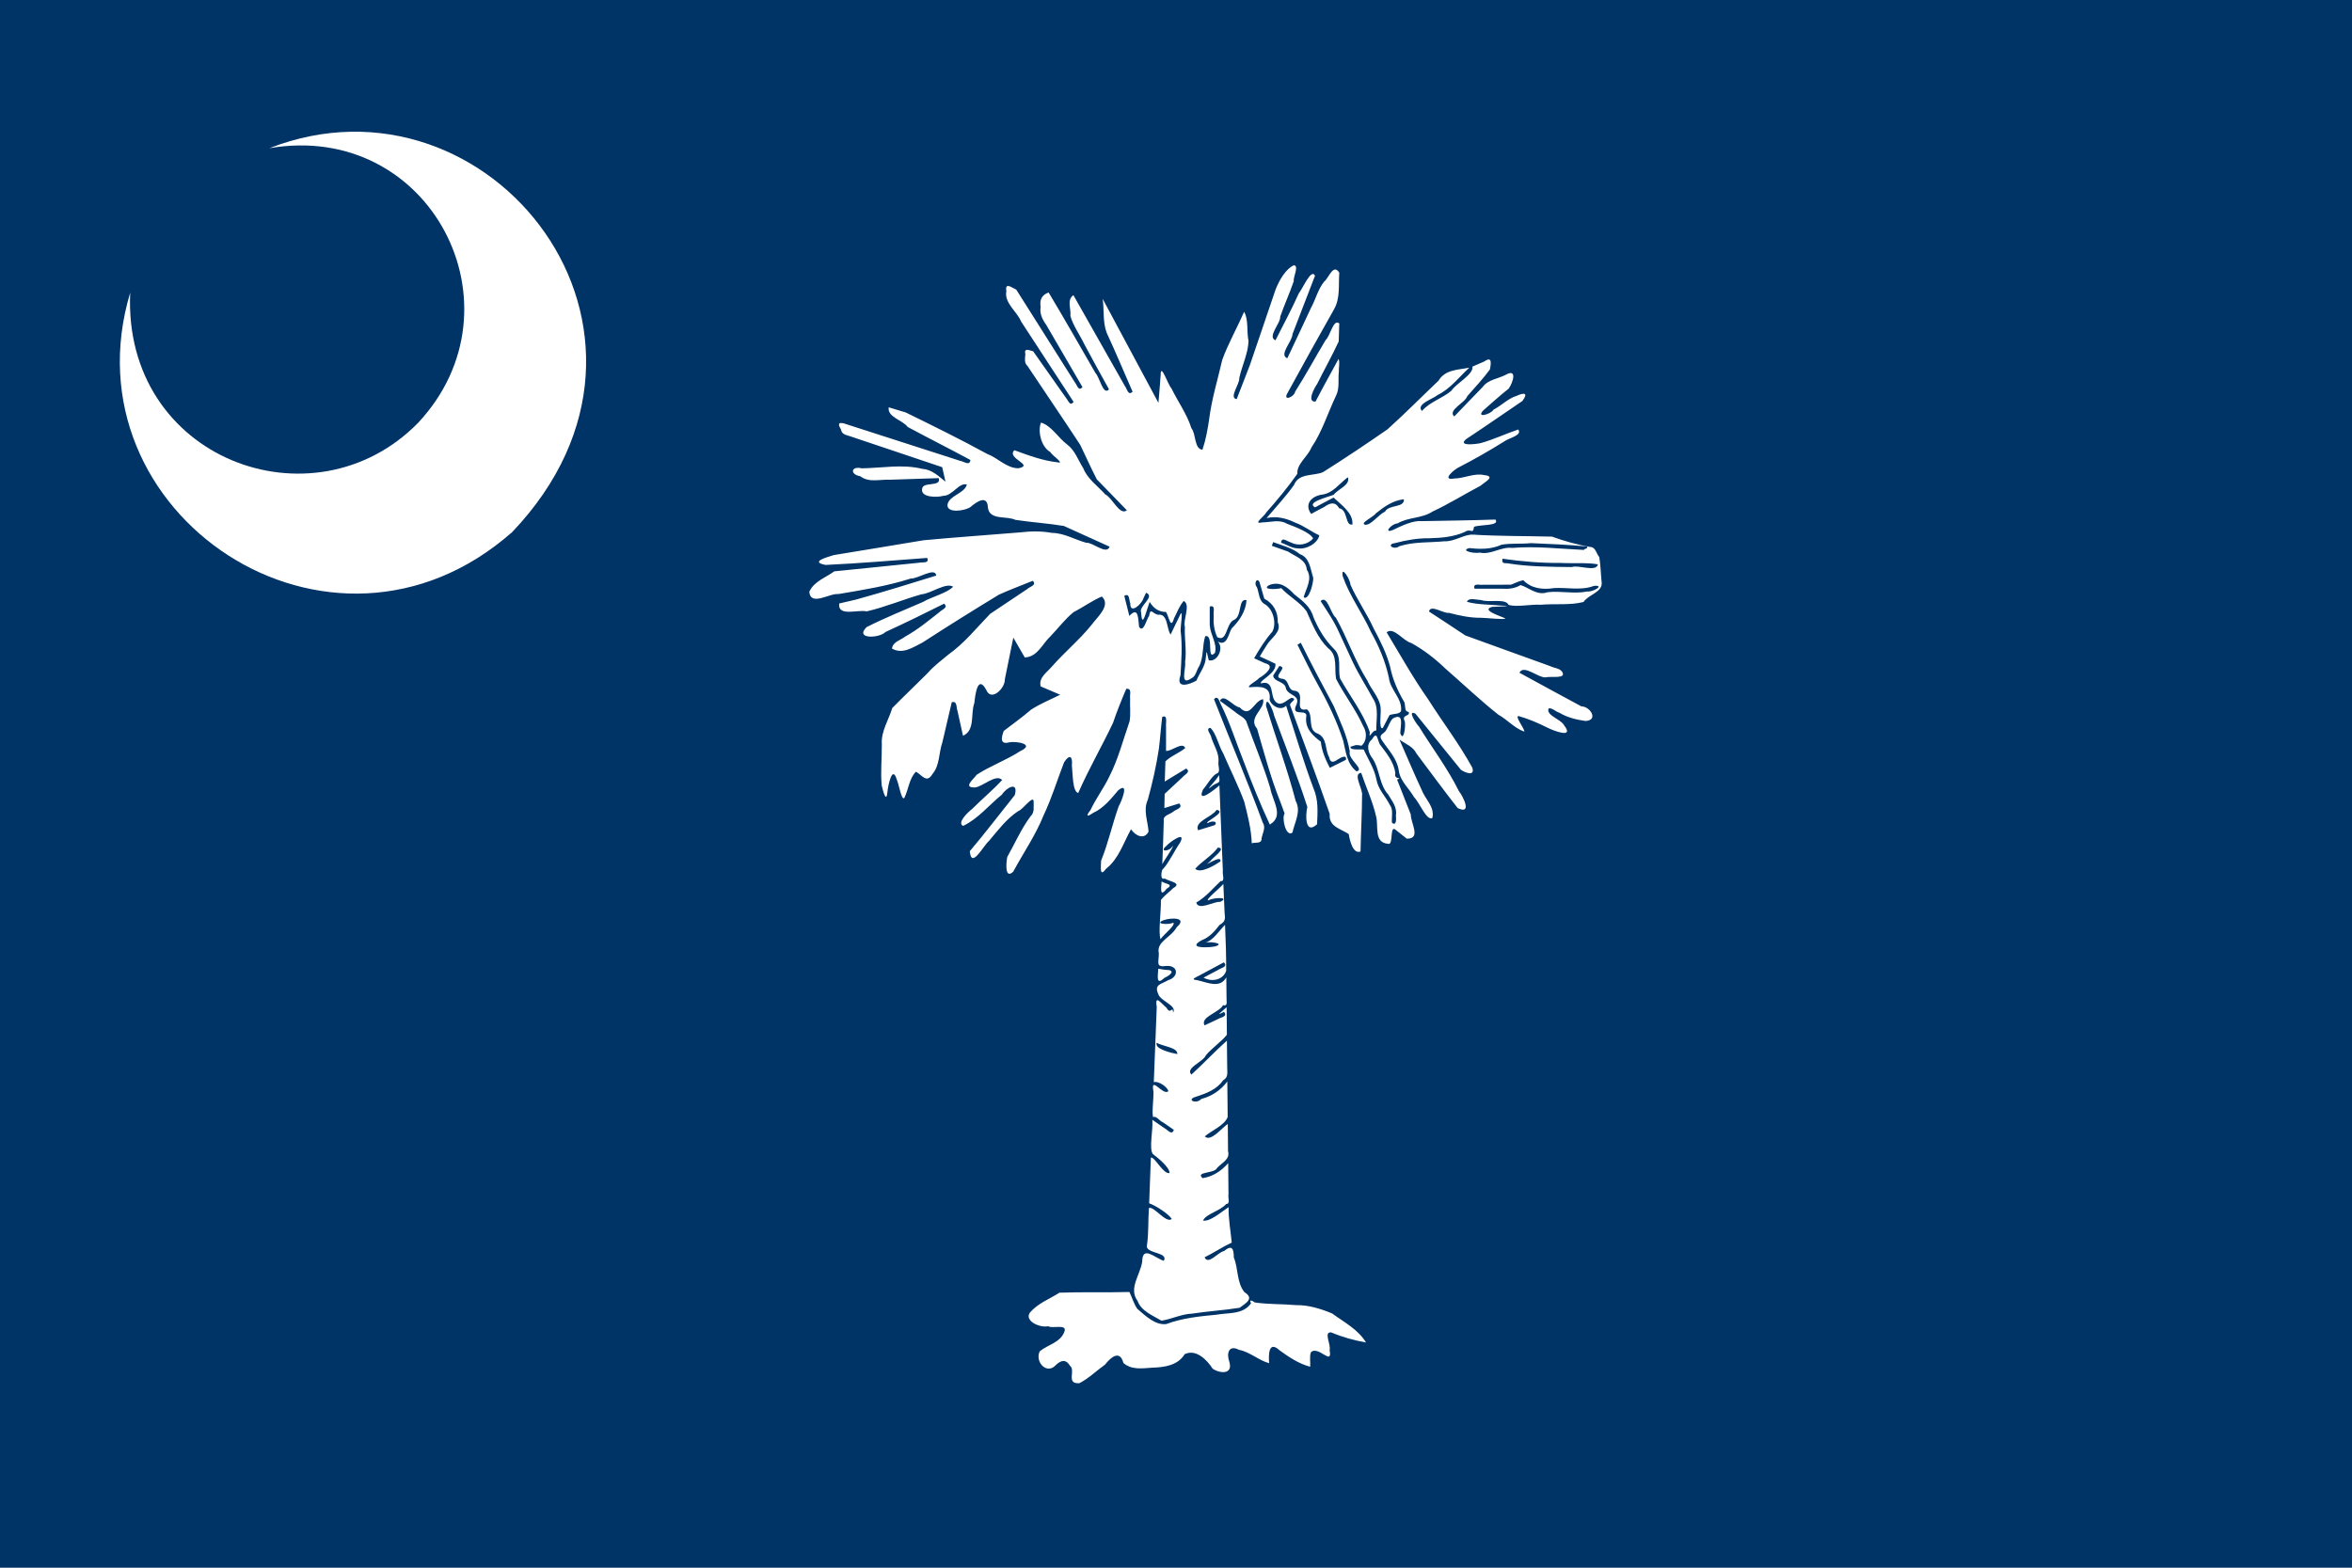
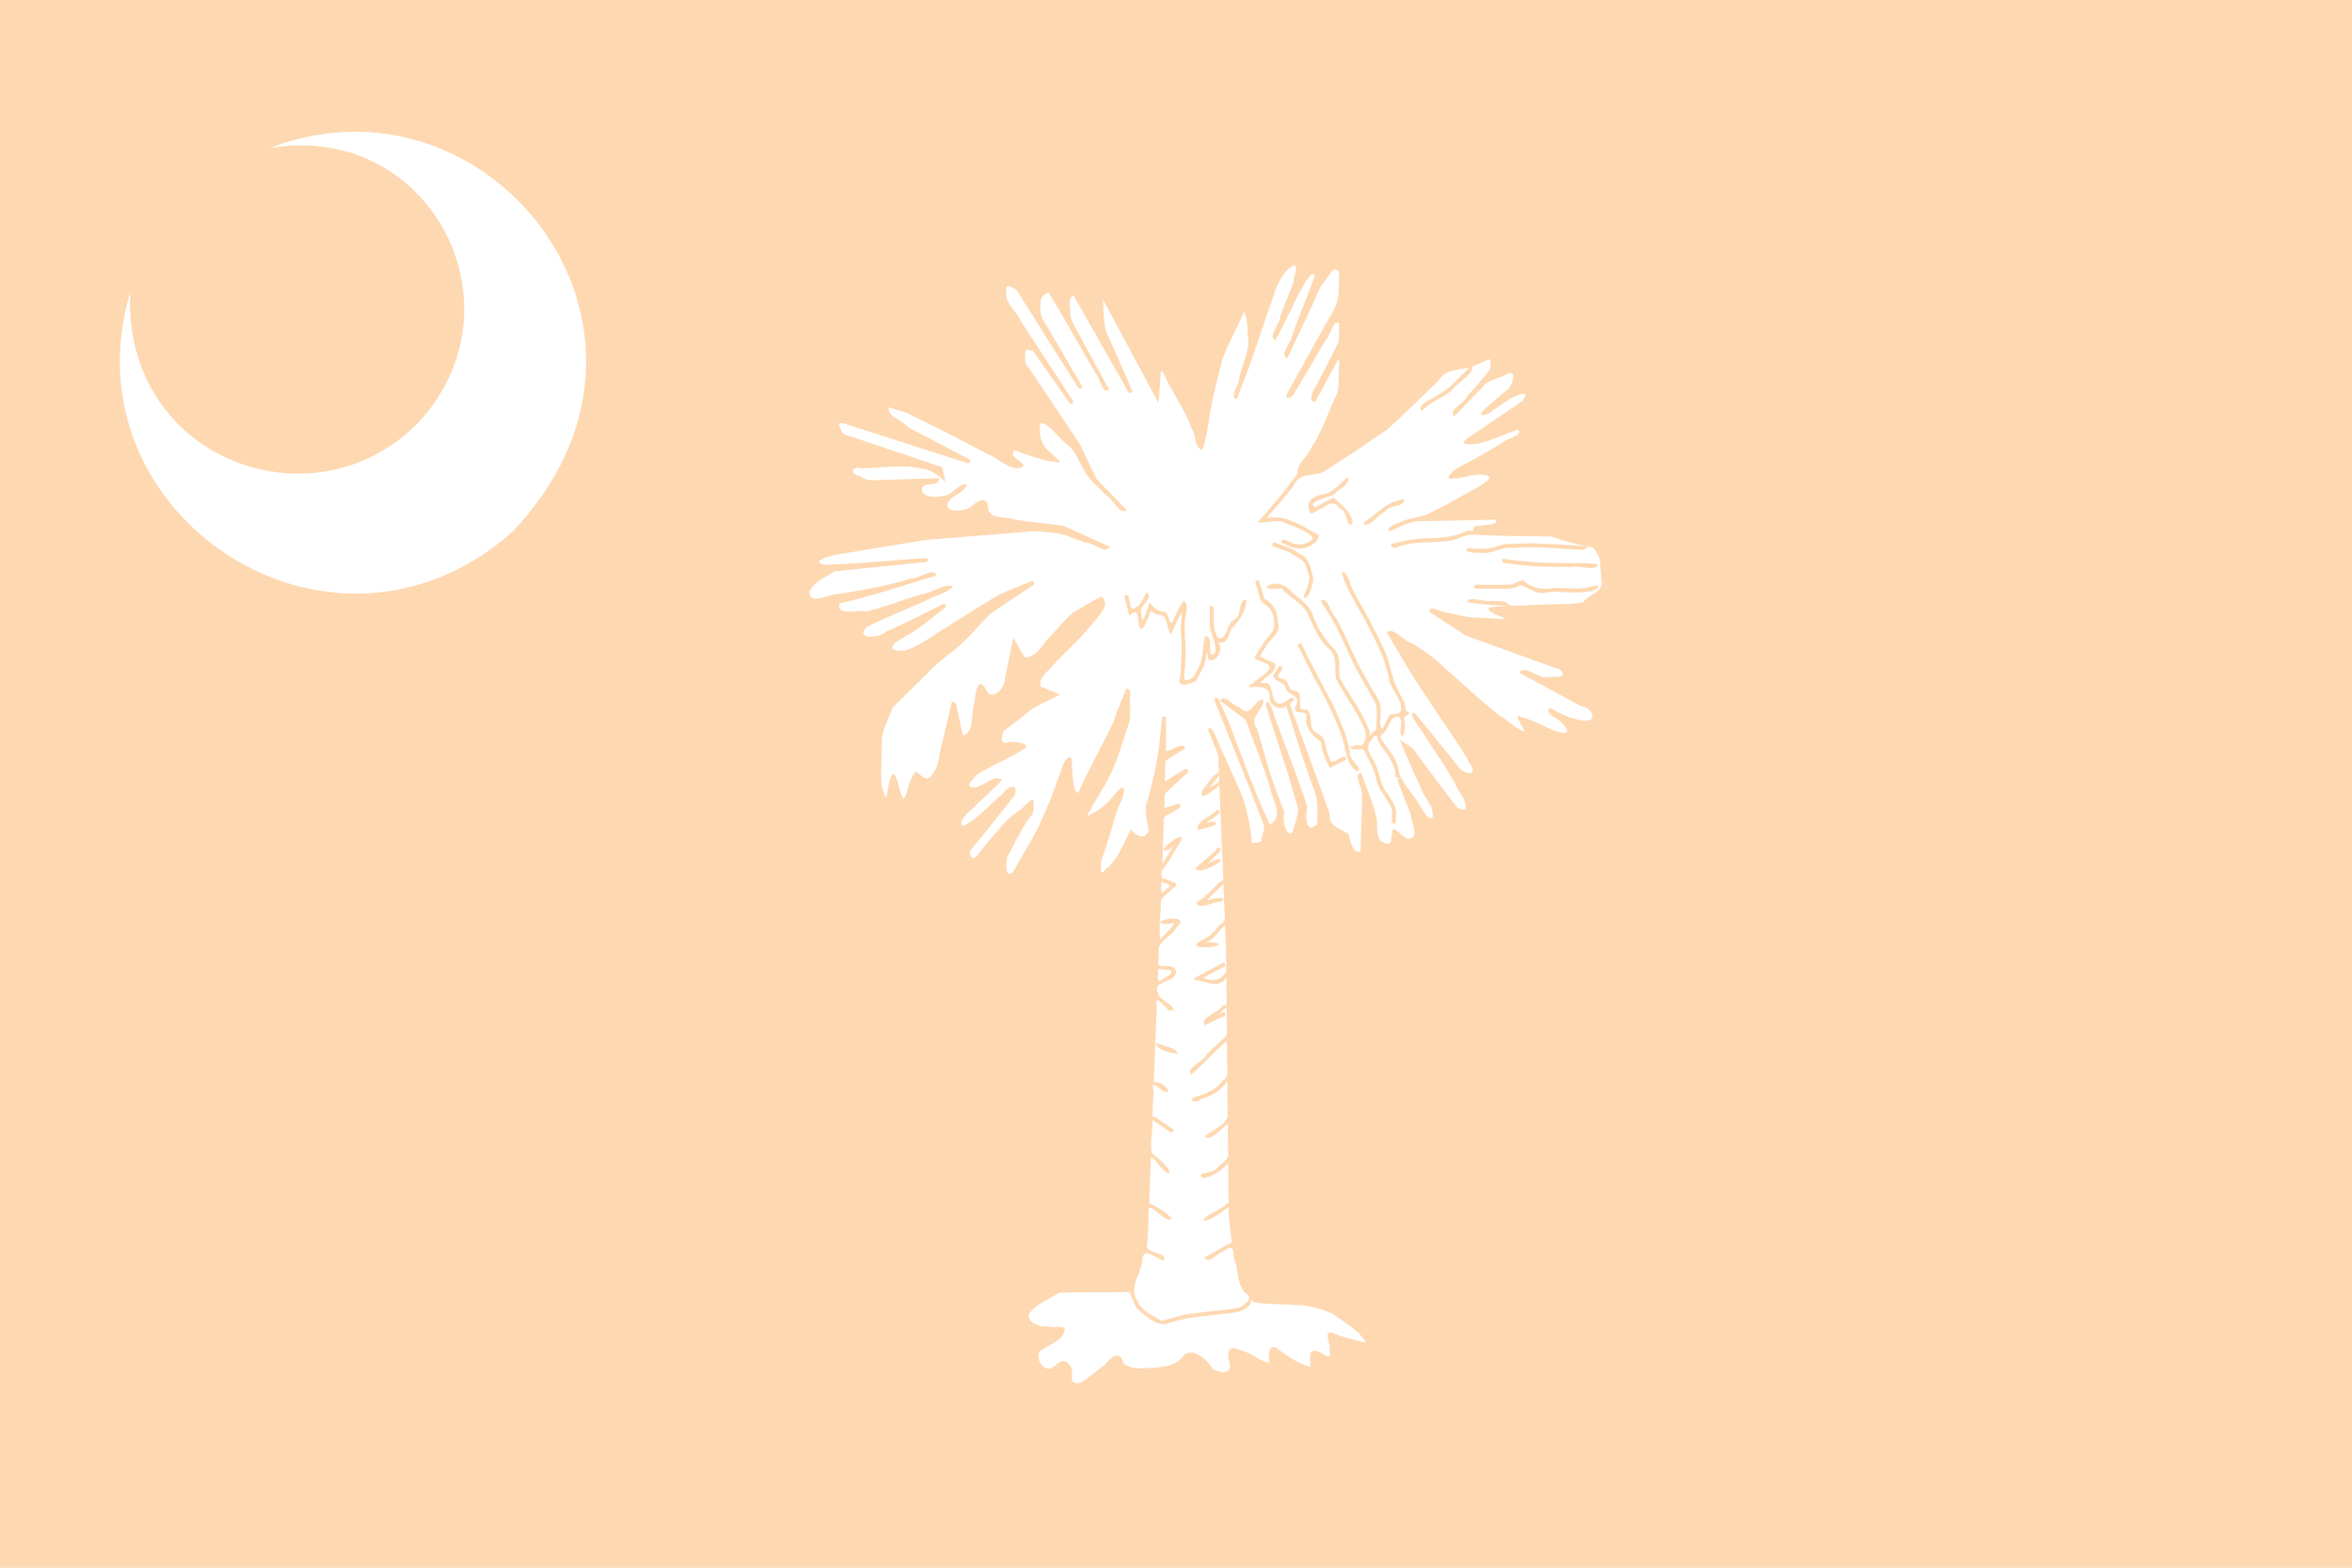
<svg xmlns="http://www.w3.org/2000/svg" version="1.1" width="750" height="500" id="svg548">
  <defs id="defs550" />
-   <rect width="750" height="500" x="0" y="0" id="rect552" style="fill:#003366" />
+   <rect width="750" height="500" x="0" y="0" id="rect552" style="fill:#fed8b1" />
  <path d="M 41.52,93.346 C 20.372,163.847 105.406,220.814 163.328,169.699 C 224.072,105.917 156.284,19.771 85.887,47.27 C 137.266,38.436 167.891,97.801 133.342,134.842 C 99.972,168.931 39.116,146.53 41.52,93.346 z" id="path557" style="fill:#ffffff;fill-opacity:1;fill-rule:evenodd;stroke:none" />
  <path d="M 412.563,84.605 C 409.868,85.858 407.878,89.503 406.741,92.38 C 404.042,100.412 401.267,108.427 398.555,116.445 C 397.139,120.05 395.774,123.719 394.348,127.296 C 391.732,126.943 395.38,122.473 395.179,120.56 C 396.044,116.634 397.966,112.797 398.13,108.79 C 397.473,105.79 398.197,101.896 396.707,99.454 C 394.484,104.584 391.668,109.498 389.755,114.744 C 388.316,121.038 386.385,127.221 385.578,133.644 C 385.096,136.969 384.511,140.247 383.431,143.435 C 380.769,143.187 381.472,138.495 379.906,136.561 C 378.485,132.042 375.624,128.132 373.556,123.89 C 372.499,122.84 370.071,115.454 370.115,119.57 C 369.877,122.544 369.673,125.52 369.4,128.492 C 363.484,117.434 357.549,106.387 351.626,95.333 C 352.108,98.924 351.611,102.794 352.916,106.187 C 355.789,112.38 358.414,118.686 361.158,124.937 C 359.714,126.303 359.423,124.045 358.701,123.127 C 353.228,113.464 347.755,103.801 342.282,94.138 C 340.072,95.69 341.611,98.553 341.326,100.792 C 342.229,103.932 344.309,106.743 345.726,109.717 C 348.316,114.563 350.979,119.386 353.639,124.182 C 351.732,126.284 350.694,120.332 349.329,118.991 C 344.38,110.405 339.482,101.788 334.386,93.288 C 332.153,94.06 331.462,95.695 331.837,97.859 C 331.468,100.027 332.366,101.871 333.621,103.614 C 337.45,110.242 341.315,116.849 345.176,123.458 C 343.868,124.977 343.468,122.758 342.706,121.87 C 336.493,112.039 330.28,102.207 324.067,92.376 C 322.555,91.696 320.417,89.881 320.901,92.894 C 320.182,96.665 324.281,99.302 325.621,102.564 C 331.147,111.114 336.842,119.71 342.345,128.177 C 341.193,129.73 340.665,127.747 339.922,126.894 C 336.43,121.942 332.938,116.99 329.447,112.038 C 328.143,111.699 326.468,110.852 326.96,112.967 C 326.874,114.31 326.516,115.727 327.656,116.738 C 333.241,125.121 338.931,133.461 344.452,141.871 C 346.243,145.534 347.875,149.308 349.765,152.904 C 352.954,156.186 356.144,159.469 359.333,162.751 C 357.044,164.595 354.724,158.743 352.444,157.686 C 350.028,154.968 346.78,152.795 345.416,149.315 C 343.76,146.725 342.809,143.632 340.253,141.738 C 337.422,139.614 335.247,135.745 331.963,134.783 C 330.902,137.124 331.768,142.389 334.947,144.198 C 335.264,145.07 339.721,148.072 337.274,147.457 C 332.475,146.929 327.967,145.25 323.469,143.592 C 320.752,146.199 329.958,148.286 324.791,149.349 C 321.053,149.4 318.171,146.012 314.755,144.756 C 306.241,140.1 297.517,135.812 288.812,131.543 C 287.004,130.998 285.197,130.452 283.389,129.907 C 282.887,133.06 287.813,133.95 289.45,136.179 C 296.054,139.746 302.821,143.125 309.438,146.707 C 309.226,148.696 307.431,147.192 306.23,147 C 293.845,143.012 281.46,139.023 269.075,135.035 C 266.995,134.538 267.358,135.63 268.199,137.033 C 268.407,138.656 270.019,138.737 271.278,139.206 C 281,142.468 290.713,145.758 300.441,149.003 C 300.824,150.536 301.145,152.084 301.479,153.628 C 299.269,151.807 297.091,149.726 294.064,149.529 C 287.732,147.961 281.207,149.29 274.787,149.363 C 271.362,148.542 270.918,151.307 274.329,151.898 C 277.071,154.028 280.605,152.832 283.792,153.001 C 288.975,152.846 294.157,152.68 299.34,152.495 C 300.257,155.448 294.279,153.472 294.053,155.87 C 293.455,158.718 298.828,158.718 300.768,158.136 C 303.732,158.185 305.786,153.792 308.306,154.54 C 307.647,157.358 302.699,157.988 302.138,160.904 C 301.765,163.825 307.726,162.965 309.441,161.717 C 311.43,160.064 314.855,157.568 315.038,161.996 C 315.617,165.997 320.907,164.448 323.784,165.803 C 328.911,166.585 334.16,166.909 339.241,167.749 C 344.101,169.955 348.978,172.144 353.828,174.36 C 352.83,177.112 348.555,172.939 346.34,173.101 C 342.67,172.077 339.289,169.994 335.39,169.955 C 332.02,169.336 328.635,169.408 325.251,169.802 C 315.003,170.658 304.734,171.353 294.499,172.31 C 284.972,173.919 275.422,175.46 265.898,177.034 C 263.478,177.785 258.218,179.203 263.255,180.18 C 274.07,179.672 284.863,178.762 295.659,177.946 C 296.439,179.834 294.12,179.19 292.958,179.491 C 283.98,180.403 275.002,181.314 266.024,182.225 C 263.26,184.269 259.571,185.393 258.064,188.737 C 258.497,193.497 264.456,189.144 267.408,189.46 C 275.176,188.154 282.915,186.918 290.405,184.521 C 292.637,184.7 298.215,180.715 298.553,183.578 C 290.084,186.19 281.593,188.839 273.052,191.206 C 271.234,191.631 269.415,192.056 267.597,192.481 C 267.066,196.852 273.678,194.303 276.374,194.997 C 282.301,193.611 287.95,191.22 293.808,189.558 C 296.932,189.301 301.664,185.64 303.927,187.143 C 301.916,189.197 297.245,190.28 294.325,191.979 C 288.298,194.616 282.185,197.037 276.311,200.031 C 272.442,203.951 280.422,203.591 282.382,201.561 C 288.657,198.683 294.855,195.643 301.038,192.544 C 302.554,193.797 300.326,194.396 299.536,195.257 C 296.034,197.999 292.617,200.835 288.711,202.991 C 287.198,204.206 284.724,204.631 284.428,206.858 C 287.859,208.809 291.137,206.443 294.212,204.907 C 302.25,199.703 310.38,194.613 318.561,189.649 C 322.099,188.065 325.728,186.693 329.321,185.245 C 330.709,186.631 328.44,187.052 327.58,187.865 C 323.632,190.507 319.669,193.131 315.73,195.784 C 311.424,200.238 307.525,205.136 302.441,208.751 C 300.069,210.734 297.649,212.52 295.775,214.707 C 292.056,218.447 288.206,222.054 284.522,225.828 C 283.373,229.64 280.923,233.223 281.194,237.313 C 281.241,241.716 280.741,246.167 281.156,250.54 C 281.608,252.358 282.656,256.501 283.011,252.359 C 283.211,250.465 284.518,243.935 285.921,248.517 C 286.692,250.231 287.45,255.399 288.364,254.502 C 289.702,251.85 289.95,248.13 292.104,246.119 C 294.023,247.239 295.539,250.002 297.367,246.823 C 299.688,244.122 299.344,240.062 300.498,236.773 C 301.493,232.505 302.491,228.238 303.492,223.972 C 305.31,223.446 304.88,225.647 305.333,226.777 C 305.915,229.408 306.497,232.038 307.079,234.668 C 311.048,232.948 309.427,227.583 310.707,224.189 C 310.961,221.645 311.77,214.947 314.502,220.06 C 316.107,223.908 320.553,219.472 320.418,216.673 C 321.325,212.239 322.194,207.796 323.123,203.366 C 324.314,205.488 325.556,207.581 326.772,209.689 C 330.917,209.497 332.342,205.341 335.031,202.877 C 337.446,200.369 339.601,197.463 342.282,195.281 C 345.337,193.706 348.2,191.602 351.343,190.247 C 354.409,193.081 349.781,196.908 348.039,199.339 C 344.152,204.142 339.353,208.098 335.283,212.749 C 333.677,214.603 331.163,216.16 331.837,218.92 C 333.88,219.83 336.01,220.658 338.067,221.581 C 334.96,223.138 331.621,224.477 328.754,226.363 C 325.979,228.764 322.982,230.895 320.072,233.127 C 319.286,235.239 318.778,237.624 321.903,236.746 C 324.134,236.362 330.141,237.315 325.42,239.513 C 320.982,242.413 315.844,244.224 311.452,247.095 C 310.235,248.719 306.97,251.268 310.948,251.153 C 313.605,250.771 317.583,246.722 319.557,248.772 C 316.764,251.858 313.144,254.836 310.088,257.919 C 308.531,259.123 305.079,262.473 307.122,263.414 C 311.965,261.099 315.368,256.748 319.493,253.432 C 320.943,251.129 324.828,249.083 323.598,253.573 C 318.808,259.536 314.178,265.669 309.249,271.476 C 309.746,277.308 313.496,269.802 315.343,268.237 C 318.224,264.837 320.902,261.193 324.667,258.707 C 325.974,258.423 329.422,253.511 329.604,255.519 C 329.516,257.189 330.032,259.053 328.613,260.353 C 325.634,264.367 323.644,268.959 321.204,273.301 C 320.801,275.175 320.384,280.56 323.092,278.02 C 326.315,272.007 330.249,266.385 332.787,260.018 C 335.389,254.558 337.144,248.697 339.325,243.099 C 341.16,240.36 342.057,241.289 341.802,244.152 C 342.098,246.815 341.985,252.512 343.824,252.915 C 347.166,245.28 351.36,238.059 354.923,230.538 C 356.156,226.868 357.621,223.263 359.145,219.693 C 361.064,219.492 360.182,221.576 360.371,222.786 C 360.242,225.214 360.628,227.726 360.183,230.102 C 358.112,236.047 356.56,242.178 353.673,247.806 C 351.922,251.425 349.449,254.687 347.756,258.326 C 346.06,260.535 346.689,260.552 348.601,259.253 C 351.981,257.705 354.25,254.803 356.594,252.042 C 360.281,249.086 357.544,255.808 356.694,257.234 C 354.689,262.918 353.391,268.882 351.122,274.496 C 351.094,276.197 350.504,280.108 352.672,277.114 C 356.74,273.933 358.221,268.838 360.655,264.492 C 362.13,266.648 364.907,267.894 366.251,265.235 C 366.026,261.878 364.477,258.398 365.989,255.146 C 367.482,249.767 368.708,244.286 369.55,238.773 C 369.955,235.421 370.181,232.031 370.596,228.691 C 372.461,227.73 371.673,230.691 371.823,231.815 C 371.823,234.37 371.823,236.926 371.823,239.481 C 373.65,239.682 377.003,236.444 377.957,238.569 C 376.113,240.149 373.297,241.127 371.627,242.846 C 371.556,244.986 371.485,247.126 371.414,249.265 C 373.689,247.881 375.965,246.497 378.241,245.113 C 379.854,246.248 377.715,247.033 376.984,247.971 C 375.117,249.714 373.25,251.456 371.382,253.198 C 371.351,254.708 371.319,256.218 371.288,257.728 C 372.87,257.231 374.464,256.768 376.038,256.25 C 377.336,257.727 375.098,258.06 374.17,258.83 C 373.12,259.805 370.761,259.972 371.101,261.805 C 370.982,266.415 370.813,271.021 370.627,275.629 C 371.459,273.981 374.394,270.016 373.965,269.79 C 373.003,271.673 369.502,271.8 371.886,269.84 C 372.877,268.636 378.279,264.791 376.371,268.633 C 374.512,271.315 372.896,274.885 370.944,277.088 C 370.389,277.034 369.723,280.976 371.406,280.197 C 372.802,281.147 377.113,281.581 374.136,283.235 C 372.862,284.514 371.267,285.653 370.187,287.017 C 370.275,290.875 369.303,297.299 370.058,299.54 C 371.196,297.94 374.941,295.052 374.155,294.297 C 372.575,295.051 367.762,294.692 371.131,293.466 C 373.183,292.689 378.915,292.469 375.252,295.7 C 373.3,299.179 368.653,300.274 369.53,304.079 C 369.548,306.887 368.398,308.602 371.835,308.088 C 375.768,307.744 376.042,311.577 372.496,312.625 C 370.058,314.048 367.928,313.955 369.4,317.187 C 370.16,319.311 375.404,320.744 374.088,322.944 C 373.892,320.463 373.334,323.901 371.977,321.412 C 370.306,320.08 368.156,316.913 368.863,321.114 C 368.556,329.128 368.239,337.141 367.922,345.155 C 369.575,344.649 372.507,346.965 372.536,348.038 C 370.832,349.619 366.762,342.714 367.82,348.182 C 367.877,350.644 367.23,355.195 367.731,356.342 C 368.551,355.651 369.854,357.625 370.861,357.966 C 372.01,358.76 373.159,359.555 374.308,360.35 C 373.675,362.303 372.327,360.29 371.249,359.771 C 369.982,358.894 368.716,358.017 367.45,357.141 C 367.747,360.399 366.316,366.393 367.627,368.079 C 369.122,369.181 373.028,372.35 372.932,374.121 C 370.999,374.637 368.208,368.869 366.991,369.199 C 366.803,374.061 366.628,378.924 366.443,383.787 C 368.473,384.468 372.585,387.111 373.657,388.776 C 371.823,390.33 367.951,384.559 366.363,385.292 C 366.075,389.22 366.312,393.235 365.749,397.118 C 365.004,399.941 372.781,399.244 371.099,402.128 C 368.231,401.183 364.251,397.079 364.228,402.382 C 363.615,406.609 359.767,410.926 362.762,414.932 C 363.915,418.185 367.61,419.571 370.376,421.224 C 373.642,420.709 376.778,419.094 380.18,418.967 C 385.194,418.19 390.294,417.91 395.292,417.103 C 397.404,415.563 400.021,414.111 396.837,412.136 C 394.303,409.025 394.905,404.591 393.436,401.059 C 393.432,398.184 392.841,396.934 390.312,399.01 C 388.329,399.402 385.247,403.631 384.124,400.996 C 387.086,399.562 389.775,397.697 392.775,396.308 C 392.42,392.546 391.693,388.804 391.768,385.014 C 389.398,386.543 385.897,389.722 383.622,389.283 C 384.55,387.166 389.083,386.234 391.013,384.007 C 392.416,383.989 391.5,381.998 391.738,380.822 C 391.706,377.543 391.674,374.263 391.642,370.983 C 389.447,373.462 386.818,375.229 383.494,375.765 C 381.022,373.604 387.268,374.383 388.075,372.542 C 389.569,370.854 392.332,369.802 391.592,367.162 C 391.567,364.262 391.542,361.362 391.517,358.462 C 389.585,359.745 386.044,364.346 384.179,362.44 C 386.196,360.643 390.563,358.923 391.478,356.234 C 391.439,352.467 391.399,348.701 391.359,344.934 C 389.277,347.717 386.434,349.623 383.07,350.5 C 381.42,352.331 378.051,350.704 381.408,349.788 C 384.683,348.702 387.991,347.516 390.027,344.539 C 391.879,343.547 391.256,341.784 391.323,339.958 C 391.293,337.275 391.263,334.593 391.233,331.91 C 387.322,335.379 383.788,339.224 379.908,342.732 C 377.865,340.576 383.704,338.706 384.533,336.566 C 386.464,334.252 389.739,332.015 391.229,330.026 C 391.199,327.099 391.169,324.172 391.139,321.245 C 389.648,322.624 387.234,324.373 390.29,322.724 C 391.658,324.264 389.256,324.421 388.25,325.089 C 386.865,325.739 385.475,326.379 384.092,327.034 C 382.646,324.318 388.772,322.987 389.993,320.598 C 391.647,321.004 391.034,319.446 391.109,317.838 C 391.088,315.796 391.066,313.755 391.045,311.713 C 389.001,315.434 384.928,313.276 381.679,312.601 C 379.278,312.405 381.537,311.673 382.534,311.079 C 385.109,309.697 387.684,308.314 390.258,306.931 C 391.71,308.396 389.315,308.674 388.344,309.392 C 386.822,310.197 385.3,311.002 383.777,311.807 C 386.632,313.406 390.132,312.383 391.007,309.61 C 391.015,304.707 390.873,299.887 390.636,294.976 C 388.38,297.243 387.085,299.723 384.281,300.734 C 385.592,300.127 391.001,300.914 387.364,301.866 C 385.278,302.283 378.314,302.549 383.187,299.891 C 385.676,298.914 387.292,297.096 388.875,295.008 C 390.757,293.924 390.739,293.189 390.484,290.974 C 390.356,287.956 390.229,284.938 390.101,281.921 C 388.959,283.325 384.094,287.17 385.335,287.166 C 386.791,286.248 392.5,285.982 389.106,287.63 C 386.929,287.492 382.224,290.523 381.449,287.867 C 384.483,286.125 386.712,283.406 389.245,281.008 C 390.729,281.199 389.751,279.018 389.937,277.67 C 389.572,268.611 389.208,259.552 388.843,250.492 C 387.418,251.758 381.451,256.579 383.632,251.793 C 385.095,250.117 386.585,247.185 388.21,246.615 C 389.273,246.069 388.302,244.091 388.55,242.971 C 388.795,240.198 387.104,237.837 386.277,235.291 C 386.22,234.251 384.27,232.434 385.928,232.126 C 387.732,233.658 388.586,237.82 390.049,240.283 C 392.273,245.431 394.813,250.465 396.77,255.715 C 397.852,260.083 399.005,264.436 399.161,268.959 C 400.272,268.554 402.344,269.224 402.268,267.493 C 402.527,265.789 403.758,264.032 402.677,262.401 C 397.804,249.142 392.264,236.147 387.112,222.997 C 388.334,221.728 388.739,223.458 389.218,224.488 C 392.215,230.462 394.172,236.888 396.669,243.084 C 399.203,249.802 401.868,256.482 404.918,262.982 C 409.612,260.251 405.731,255.361 405.068,251.388 C 402.874,244.121 399.909,237.111 397.367,229.96 C 396.612,228.689 394.963,228.093 393.865,227.081 C 392.249,225.889 390.592,224.681 389,223.5 C 390.324,221 393.263,225.395 395.294,225.612 C 398.788,229.294 399.649,223.635 402.749,222.985 C 403.618,226.175 397.725,228.757 400.863,232.441 C 403.124,240.155 405.153,247.947 408.147,255.419 C 408.643,256.766 409.144,258.111 409.637,259.458 C 408.624,260.915 410.067,267.147 412.132,265.54 C 412.84,262.176 414.992,258.846 413.164,255.446 C 410.482,245.194 406.8,235.237 403.701,225.107 C 403.741,221.414 406.048,226.68 406.305,228.267 C 409.868,237.944 413.723,247.532 416.873,257.351 C 416.204,260.235 416.225,266.334 419.988,262.888 C 420.156,259.037 420.457,255.094 418.855,251.468 C 415.597,242.798 413.008,233.874 410.109,225.073 C 408.454,226.874 405.34,225.149 404.856,223.16 C 405.412,218.787 401.802,218.909 398.54,219.19 C 397.114,219.051 401.03,217.007 401.489,216.264 C 403.251,215.296 407.006,212.332 403.385,211.537 C 402.228,211.006 401.078,210.462 399.916,209.941 C 401.644,206.967 403.434,204.049 405.723,201.461 C 407.133,198.89 406.062,194.277 403.326,192.71 C 401.342,191.62 401.565,189.106 400.78,187.243 C 399.745,186.146 400.784,184.033 401.61,185.623 C 402.125,187.395 402.641,189.167 403.157,190.939 C 406.145,192.542 407.532,195.174 407.462,198.491 C 408.825,201.587 405.234,203.465 403.909,205.808 C 403.119,206.956 402.453,208.193 401.71,209.375 C 403.373,210.158 405.072,210.871 406.712,211.703 C 407.056,214.829 401.66,216.896 402.056,217.963 C 407.292,216.558 404.114,223.856 408.066,224.454 C 409.41,224.441 410.578,223.105 411.849,222.55 C 414.117,222.979 410.897,224.035 411.431,225.049 C 415.658,236.542 419.998,248.045 424.014,259.584 C 423.632,263.759 427.609,264.304 430.086,266.033 C 430.429,268.259 431.494,272.486 433.843,271.579 C 433.944,265.624 434.317,259.635 434.333,253.701 C 434.673,251.668 431.219,246.742 434.05,246.497 C 435.64,251.153 437.743,255.692 438.835,260.485 C 439.604,263.598 438.071,268.655 442.536,269.118 C 444.506,269.919 442.982,262.764 445.093,264.712 C 446.257,265.635 447.421,266.558 448.585,267.481 C 453.31,267.594 449.796,262.413 449.874,259.773 C 448.388,256.079 446.978,252.339 445.501,248.636 C 447.701,247.726 444.32,248.958 444.957,246.599 C 444.449,242.946 442.082,240.198 439.962,237.342 C 439.064,235.407 439.124,233.114 437.445,235.863 C 435.448,237.517 436.328,240.245 437.729,241.989 C 440.008,245.517 439.782,250.178 442.628,253.366 C 443.88,255.421 445.559,257.493 445.124,260.041 C 445.235,261.214 445.328,263.547 443.866,262.417 C 443.67,260.427 444.4,258.274 443.168,256.692 C 441.66,253.726 439.495,251.874 438.895,248.542 C 438.241,245.191 436.372,242.327 434.962,239.293 C 435.278,238.556 430.262,239.697 430.651,238.129 C 432.038,237.934 431.792,237.323 434.145,237.846 C 435.925,236.34 435.908,233.504 434.711,231.617 C 432.348,226.322 428.709,221.681 426.059,216.547 C 425.391,213.197 426.722,209.072 423.509,206.738 C 420.19,203.505 418.51,199.145 416.653,194.997 C 414.52,192.025 411.047,190.273 408.568,187.573 C 407.218,188 402.129,188.159 404.656,186.635 C 408.138,185.242 410.534,187.229 412.752,189.586 C 415.279,191.551 417.963,193.583 418.81,196.81 C 420.386,200.577 422.437,204.062 425.357,206.953 C 427.929,209.368 426.601,213.229 427.286,216.327 C 430.453,222.071 434.688,227.314 436.819,233.567 C 436.358,236.302 437.574,232.692 438.873,233.011 C 438.75,229.914 439.829,225.726 437.825,222.839 C 435.734,218.951 433.299,215.202 431.408,211.231 C 430.092,208.396 428.481,204.851 427.014,201.757 C 425.474,198.181 423.236,194.972 421.12,191.726 C 423.229,189.519 424.328,195.875 425.965,196.979 C 429.649,203.496 431.968,210.695 435.995,217.029 C 437.17,219.809 439.661,222.247 440.188,225.208 C 440.593,226.978 439.485,232.711 440.922,232.236 C 441.639,230.854 442.369,229.479 443.079,228.093 C 444.227,227.549 446.499,227.896 446.775,226.639 C 447.173,222.775 443.282,219.963 442.89,216.17 C 441.791,210.996 439.717,206.103 437.145,201.5 C 434.384,195.44 430.331,190.056 428.146,183.729 C 427.568,180.039 430.561,184.75 430.623,186.473 C 432.748,191.308 435.851,195.651 438.046,200.471 C 440.137,204.392 442.136,208.347 443.285,212.665 C 444.072,216.725 445.747,220.478 447.861,224.035 C 448.224,225.657 447.813,226.922 449.196,227.069 C 449.836,228.56 446.73,227.806 447.958,230.09 C 448.312,231.52 447.587,236.922 446.515,233.848 C 446.609,231.313 447.804,227.19 444.183,229.131 C 443.218,229.967 442.849,231.561 442.108,232.681 C 441.498,234.204 439.217,234.097 440.77,236.259 C 442.801,239.283 445.504,241.975 446.035,245.741 C 446.466,249.099 449.255,251.374 450.943,254.275 C 452.773,256.156 454.918,261.913 456.754,260.879 C 457.574,257.304 454.434,254.919 453.286,251.813 C 450.83,246.559 448.602,241.2 446.257,235.895 C 448.163,237.27 450.592,238.071 451.678,240.327 C 456.042,246.139 460.332,252.011 464.818,257.728 C 469.517,259.985 466.631,254.127 465.195,252.286 C 461.612,245.053 456.705,238.584 452.471,231.724 C 451.551,230.786 448.61,226.222 451.357,227.627 C 456.19,233.592 461.023,239.557 465.856,245.522 C 467.489,246.637 470.438,247.567 469.457,244.788 C 465.312,237.22 460.035,230.348 455.42,223.059 C 450.595,216.196 446.497,208.859 442.167,201.667 C 444.445,199.823 447.435,204.452 449.975,205.058 C 454.036,207.276 457.657,210.11 460.982,213.313 C 466.586,218.186 471.974,223.343 477.797,227.945 C 480.7,229.534 482.963,232.311 486.085,233.347 C 486.136,232.298 482.893,228.361 484.255,228.386 C 487.527,229.308 490.619,230.666 493.641,232.177 C 495.666,233.174 502,235.557 498.826,231.428 C 497.816,229.362 493.004,228.244 493.79,226.003 C 494.683,225.522 496.133,227.031 497.241,227.316 C 499.783,228.844 502.64,229.538 505.558,229.949 C 509.823,229.758 507.143,225.317 504.263,225.287 C 497.651,221.766 491.091,218.14 484.512,214.565 C 485.876,211.802 490.339,216.189 492.911,216.044 C 494.415,215.571 499.937,216.706 498.004,214.1 C 497.186,213.098 495.495,213.065 494.324,212.455 C 485.309,209.189 476.276,205.964 467.272,202.674 C 463.43,200.086 459.524,197.577 455.663,195.029 C 456.253,192.663 460.124,195.711 462.049,195.469 C 465.422,196.351 468.812,197.078 472.316,197.036 C 474.567,197.098 479.286,197.67 480.105,197.296 C 478.614,196.491 472.039,194.588 475.793,193.563 C 477.676,193.447 483.593,193.328 478.548,193.14 C 474.97,192.768 471.231,192.896 467.775,191.946 C 468.217,190.667 470.005,191.149 472.34,191.397 C 474.889,192.271 480.052,190.774 481.049,192.912 C 483.578,193.722 488.022,192.682 491.278,192.879 C 495.784,192.482 500.741,193.104 504.962,191.991 C 506.433,189.699 510.835,188.955 510.754,185.98 C 510.461,183.22 510.429,180.374 509.975,177.665 C 509.037,176.641 508.839,174.56 507.251,174.468 C 502.996,173.77 498.928,172.6 494.893,171.151 C 486.497,170.946 478.067,171.022 469.694,170.522 C 466.981,170.345 463.751,172.802 460.634,172.63 C 455.818,173.114 450.899,172.716 446.228,174.205 C 444.428,175.601 441.924,173.587 444.809,173.227 C 448.417,172.272 452.067,171.619 455.811,171.676 C 459.618,171.554 463.446,171.27 466.975,169.712 C 469.139,168.244 469.618,170.737 470.042,168.015 C 472.022,167.265 478.36,167.796 476.867,165.708 C 469.046,165.974 461.221,166.068 453.398,166.212 C 450.584,165.933 446.996,167.672 444.212,169.012 C 440.949,170.331 443.641,167.023 445.659,166.935 C 449.122,164.881 453.432,165.391 456.796,163.16 C 462.053,160.71 466.993,157.61 472.116,154.918 C 473.447,153.74 477.151,151.904 473.232,151.522 C 470.158,150.814 466.871,152.585 463.685,152.621 C 459.485,153.363 463.69,149.702 465.269,148.997 C 470.175,146.475 474.975,143.717 479.667,140.792 C 481.155,139.656 485.548,138.881 484.134,136.986 C 480.157,138.314 476.219,140.215 472.148,141.327 C 470.771,141.655 464.525,142.427 467.61,139.992 C 473.607,136.032 479.509,131.925 485.455,127.894 C 487.436,125.233 486.001,125.165 483.624,126.251 C 480.87,127.089 478.818,129.34 476.254,130.649 C 475.373,132.192 470.44,133.499 473.059,130.825 C 475.715,128.517 478.31,126.131 481.082,123.961 C 482.484,122.011 483.92,117.365 480.115,119.554 C 477.662,120.845 474.508,121.038 472.798,123.424 C 469.778,126.563 466.701,129.68 463.717,132.833 C 461.535,130.787 467.178,128.531 467.873,126.364 C 470.324,123.557 472.905,120.828 475.105,117.827 C 475.57,115.365 475.678,113.632 473.18,115.347 C 471.965,115.87 470.751,116.392 469.537,116.914 C 469.902,119.453 464.514,122.105 462.804,124.622 C 459.91,127.092 455.975,128.13 453.429,131.071 C 451.395,128.899 456.992,127.25 458.431,125.975 C 462.501,123.995 465.254,120.265 468.53,117.26 C 464.945,117.988 460.814,117.84 458.715,121.413 C 453.287,126.573 448.005,131.914 442.45,136.923 C 435.677,141.619 428.795,146.221 421.844,150.608 C 418.665,151.888 414.146,150.836 412.641,154.67 C 409.985,158.405 406.84,161.746 403.88,165.237 C 407.062,164.536 410.083,165.263 412.956,166.673 C 415.718,167.64 418.065,169.549 420.711,170.742 C 420.121,173.371 416.494,175.364 413.639,174.882 C 411.845,174.833 410.228,173.62 408.505,173.101 C 408.675,171.033 410.43,172.702 411.601,172.995 C 413.901,174.24 417.02,173.754 418.715,171.714 C 417.83,169.899 413.139,168.065 410.416,167.051 C 407.945,165.566 405.113,166.588 402.433,166.621 C 399.263,167.34 403.318,164.532 403.787,163.435 C 407.295,159.492 410.652,155.426 413.696,151.111 C 413.475,147.926 417.007,145.675 418.182,142.737 C 421.643,137.637 423.43,131.626 426.084,126.084 C 427.213,123.772 426.631,121.072 426.925,118.57 C 426.84,117.213 427.321,115.734 426.846,114.46 C 424.383,118.992 421.849,123.519 419.484,128.083 C 416.57,128.251 419.184,123.632 420.024,122.433 C 422.264,117.906 424.79,113.456 426.884,108.894 C 426.945,106.985 427.005,105.076 427.066,103.166 C 425.179,101.526 424.229,107.122 422.731,108.434 C 419.452,113.893 416.423,119.534 413.005,124.891 C 412.67,126.703 409.048,128.019 410.5,125.453 C 415.385,116.467 420.401,107.514 425.412,98.622 C 427.426,95.051 426.779,90.882 427.066,86.965 C 425.136,83.914 423.788,88.607 422.241,89.819 C 420.263,92.276 419.535,95.504 418.015,98.264 C 415.549,103.619 412.992,108.94 410.487,114.272 C 407.684,113.117 412.104,108.931 412.141,106.577 C 414.544,100.367 416.935,94.154 419.327,87.94 C 418.129,85.448 415.438,92.024 414.168,93.54 C 411.886,98.639 409.236,103.565 406.712,108.546 C 404.012,107.37 408.358,103.224 408.241,100.967 C 409.548,97.193 411.268,93.455 412.532,89.733 C 412.342,88.328 414.332,84.676 412.563,84.605 z M 429.866,152.307 C 430.487,154.789 426.748,155.92 425.21,157.843 C 423.277,158.565 416.365,160.261 419.34,161.816 C 421.307,160.774 423.278,159.74 425.241,158.693 C 427.754,161.078 431.556,163.631 431.259,167.273 C 428.871,167.872 429.89,162.593 427.047,162.102 C 425.737,159.836 424.079,160.414 422.315,161.662 C 420.912,162.417 419.481,163.121 418.1,163.915 C 415.753,160.71 418.354,158.119 421.731,157.737 C 425.08,157.214 427.031,154.328 429.551,152.401 L 429.621,152.344 L 429.866,152.307 z M 447.672,159.228 C 447.905,162.029 442.977,160.808 441.649,163.171 C 439.5,164.21 437.326,167.403 435.406,167.376 C 433.287,166.963 437.953,164.916 438.696,163.763 C 441.382,161.611 444.124,159.627 447.672,159.228 z M 470.512,170.176 C 469.967,170.697 470.349,170.593 470.512,170.176 z M 405.988,172.913 C 408.908,174.011 412.019,174.709 414.491,176.727 C 417.685,177.857 417.836,181.51 418.763,184.268 C 418.853,186.044 417.317,191.698 415.706,190.488 C 416.357,187.882 418.669,184.671 416.716,181.69 C 416.458,178.413 413.056,177.503 410.753,175.923 C 409.018,175.307 407.283,174.692 405.548,174.077 C 405.694,173.689 405.841,173.301 405.988,172.913 z M 488.224,173.227 C 494.154,173.47 500.135,173.729 506.03,174.297 C 506.687,174.991 504.845,175.033 505.118,175.398 C 497.48,175.05 489.844,174.122 482.198,174.755 C 478.618,174.295 475.492,177.029 471.867,176.257 C 469.935,176.635 465.487,175.603 468.53,174.8 C 472.002,175.189 475.537,175.232 478.777,173.743 C 481.847,173.184 485.098,173.557 488.224,173.227 z M 479.1,178.198 C 485.227,179.07 491.381,179.614 497.574,179.539 C 501.477,179.758 506.042,179.367 509.548,179.989 C 508.965,182.588 503.515,180.081 501.187,180.857 C 494.309,180.776 487.416,180.777 480.611,179.645 C 479.293,179.682 478.885,179.475 479.1,178.198 z M 485.738,185.056 C 488.26,187.682 491.868,188.155 495.497,187.566 C 499.766,187.289 504.14,188.446 508.28,186.856 C 511.881,186.521 508.018,188.882 506.133,188.648 C 501.949,189.526 497.672,188.365 493.446,188.894 C 490.07,190.089 487.304,187.243 484.88,186.609 C 483.067,187.68 481.076,187.913 479.028,187.762 C 476.084,187.762 473.141,187.762 470.197,187.762 C 469.601,185.799 471.862,186.694 473.038,186.503 C 475.981,186.482 478.933,186.545 481.869,186.472 C 483.144,185.973 484.384,185.313 485.738,185.056 z M 365.468,189.052 C 368.534,190.314 362.976,193.35 363.881,195.346 C 364.018,197.441 364.265,198.929 365.248,196.036 C 365.698,194.682 366.114,193.318 366.6,191.977 C 367.84,194.022 369.469,195.166 371.823,195.186 C 372.829,196.912 373.311,200.823 374.37,197.21 C 375.34,195.345 376.089,193.19 377.486,191.663 C 379.755,192.959 377.171,197.574 377.832,199.937 C 377.645,203.661 378.436,207.388 377.909,211.121 C 378.235,213.344 376.042,219.001 379.993,216.304 C 381.357,215.655 381.536,213.732 382.372,212.516 C 383.885,209.589 383.326,206.022 384.312,202.925 C 387.244,202.174 384.582,211.071 387.411,208.248 C 388.236,205.237 386.005,202.701 385.759,199.37 C 385.759,197.399 385.759,195.427 385.759,193.456 C 387.722,192.86 386.827,195.121 387.018,196.297 C 386.873,198.668 387.122,201.025 388.15,203.208 C 391.382,204.953 390.863,198.942 393.436,197.734 C 396.236,196.615 394.663,190.775 397.494,191.411 C 397.231,195.01 395.226,197.987 392.744,200.44 C 391.726,202.155 391.253,206.294 388.339,204.624 C 390.453,206.792 388.054,211.339 385.445,210.57 C 384.868,208.643 384.822,206.388 384.515,209.682 C 384.423,212.43 382.502,214.604 381.512,217.082 C 379.137,218.387 374.865,219.816 376.427,215.396 C 376.717,210.662 377.06,205.922 376.479,201.195 C 376.424,199.642 377.269,194.758 376.498,195.718 C 375.407,197.927 374.363,200.176 373.27,202.39 C 371.918,200.367 372.456,195.589 369.253,196.074 C 367.477,195.721 366.85,193.601 366.412,196.476 C 365.625,197.326 364.648,202.079 363.234,199.937 C 362.89,197.322 363.106,193.261 360.12,196.445 C 359.571,194.319 359.052,192.187 358.515,190.058 C 360.276,188.99 359.964,191.399 360.431,192.5 C 360.33,196.113 364.195,192.592 364.65,190.719 C 364.921,190.162 365.193,189.606 365.468,189.052 z M 414.797,205.002 C 418.15,211.797 421.704,218.514 425.304,225.199 C 427.249,229.942 429.597,234.575 430.416,239.681 C 429.648,242.105 435.363,245.394 432.572,246.025 C 429.49,243.617 429.172,239.791 428.324,236.273 C 426.311,229.994 423.409,224.009 420.188,218.254 C 417.865,214.123 415.893,209.829 413.727,205.631 C 414.084,205.421 414.44,205.211 414.797,205.002 z M 407.939,212.426 C 411.144,212.793 405.026,216.129 409.013,216.504 C 411.078,216.843 410.545,219.762 412.416,220.253 C 417.125,220.522 411.906,227.222 416.747,226.237 C 419.071,228.066 416.628,232.8 420.271,234.007 C 423.298,235.463 422.44,239.051 423.855,241.538 C 424.192,243.444 425.283,243.156 426.598,242.216 C 427.577,241.568 429.536,240.557 429.167,242.347 C 427.46,243.196 425.752,244.041 424.046,244.893 C 422.687,242.259 421.476,239.544 421.183,236.556 C 418.517,234.55 416.102,232.32 416.519,228.656 C 417.153,225.846 411.8,228.708 413.213,225.172 C 415.068,221.578 410.918,222.04 410.061,219.628 C 409.824,217.209 406.196,217.604 405.988,215.478 C 406.585,214.427 407.337,213.474 407.939,212.426 z M 388.717,247.126 C 388.19,248.691 383.156,253.389 386.878,250.42 C 388.804,249.255 389.079,250.013 388.731,247.43 L 388.721,247.212 L 388.717,247.126 z M 387.962,258.294 C 391.6,258.914 383.437,262.416 385.19,262.504 C 386.258,261.728 388.54,261.828 387.355,263.173 C 385.586,263.718 383.817,264.262 382.047,264.807 C 380.729,261.981 386.526,260.572 387.899,258.357 L 387.962,258.294 z M 388.339,270.343 C 391.327,270.436 386.703,273.455 385.854,274.748 C 382.595,277.397 389.729,272.121 389.157,274.741 C 387.792,275.699 382.836,278.817 381.124,277.091 C 383.267,274.652 386.339,273.06 388.339,270.343 z M 370.407,281.134 C 370.242,283.433 369.803,286.324 372.014,283.465 C 374.475,281.955 371.756,282.022 370.407,281.134 z M 369.337,308.976 C 369.284,311.136 368.468,314.573 371.319,311.87 C 373.431,310.952 375.011,309.295 371.615,309.323 C 370.857,309.2 370.095,309.094 369.337,308.976 z M 368.803,332.571 C 370.701,333.729 375.55,334.018 375.427,336.181 C 374.068,335.97 369.042,334.811 368.803,333.174 C 368.803,332.973 368.803,332.772 368.803,332.571 z M 360.151,412.07 C 352.721,412.274 345.265,412.034 337.846,412.29 C 334.641,414.333 330.936,415.675 328.428,418.632 C 326.53,421.299 331.615,423.584 334.228,422.986 C 335.546,423.861 340.25,422.149 339.451,424.622 C 338.22,428.193 334.204,428.82 331.554,430.977 C 329.92,434.371 333.799,438.588 336.714,435.35 C 338.441,433.709 339.932,433.52 341.156,435.545 C 343.179,437.131 339.739,441.4 344.17,441.17 C 347.064,439.712 349.647,437.165 352.365,435.235 C 354.169,432.929 357.089,430.365 358.232,434.721 C 360.881,436.986 364.204,436.423 367.369,436.214 C 371.256,436.081 375.537,435.559 377.771,431.897 C 381.405,430.16 384.87,433.706 386.702,436.55 C 389.156,438.162 393.247,438.375 391.997,434.293 C 391.033,431.621 391.866,428.797 395.077,430.518 C 398.595,431.19 401.324,433.854 404.698,434.783 C 404.494,432.219 404.459,427.388 408.019,430.67 C 411.02,432.845 414.155,434.954 417.785,435.916 C 417.915,434.401 417.516,432.743 418.006,431.323 C 420.339,428.925 425.006,435.96 423.983,430.599 C 424.469,428.759 421.949,424.691 424.518,424.968 C 428.064,426.464 431.805,427.498 435.592,428.177 C 433.085,424.009 428.61,421.719 424.801,418.928 C 421.123,417.397 417.237,416.183 413.213,416.259 C 408.871,415.863 404.423,416.044 400.138,415.409 C 398.304,414.075 398.606,415.266 398.941,415.656 C 396.38,419.327 391.803,418.616 387.928,419.31 C 382.515,419.827 377.045,420.368 371.917,422.294 C 368.373,422.755 365.237,419.628 362.672,417.448 C 361.544,415.886 361.01,413.833 360.151,412.07 z" id="path554" style="fill:#ffffff;fill-opacity:1;fill-rule:evenodd;stroke:none" />
</svg>
